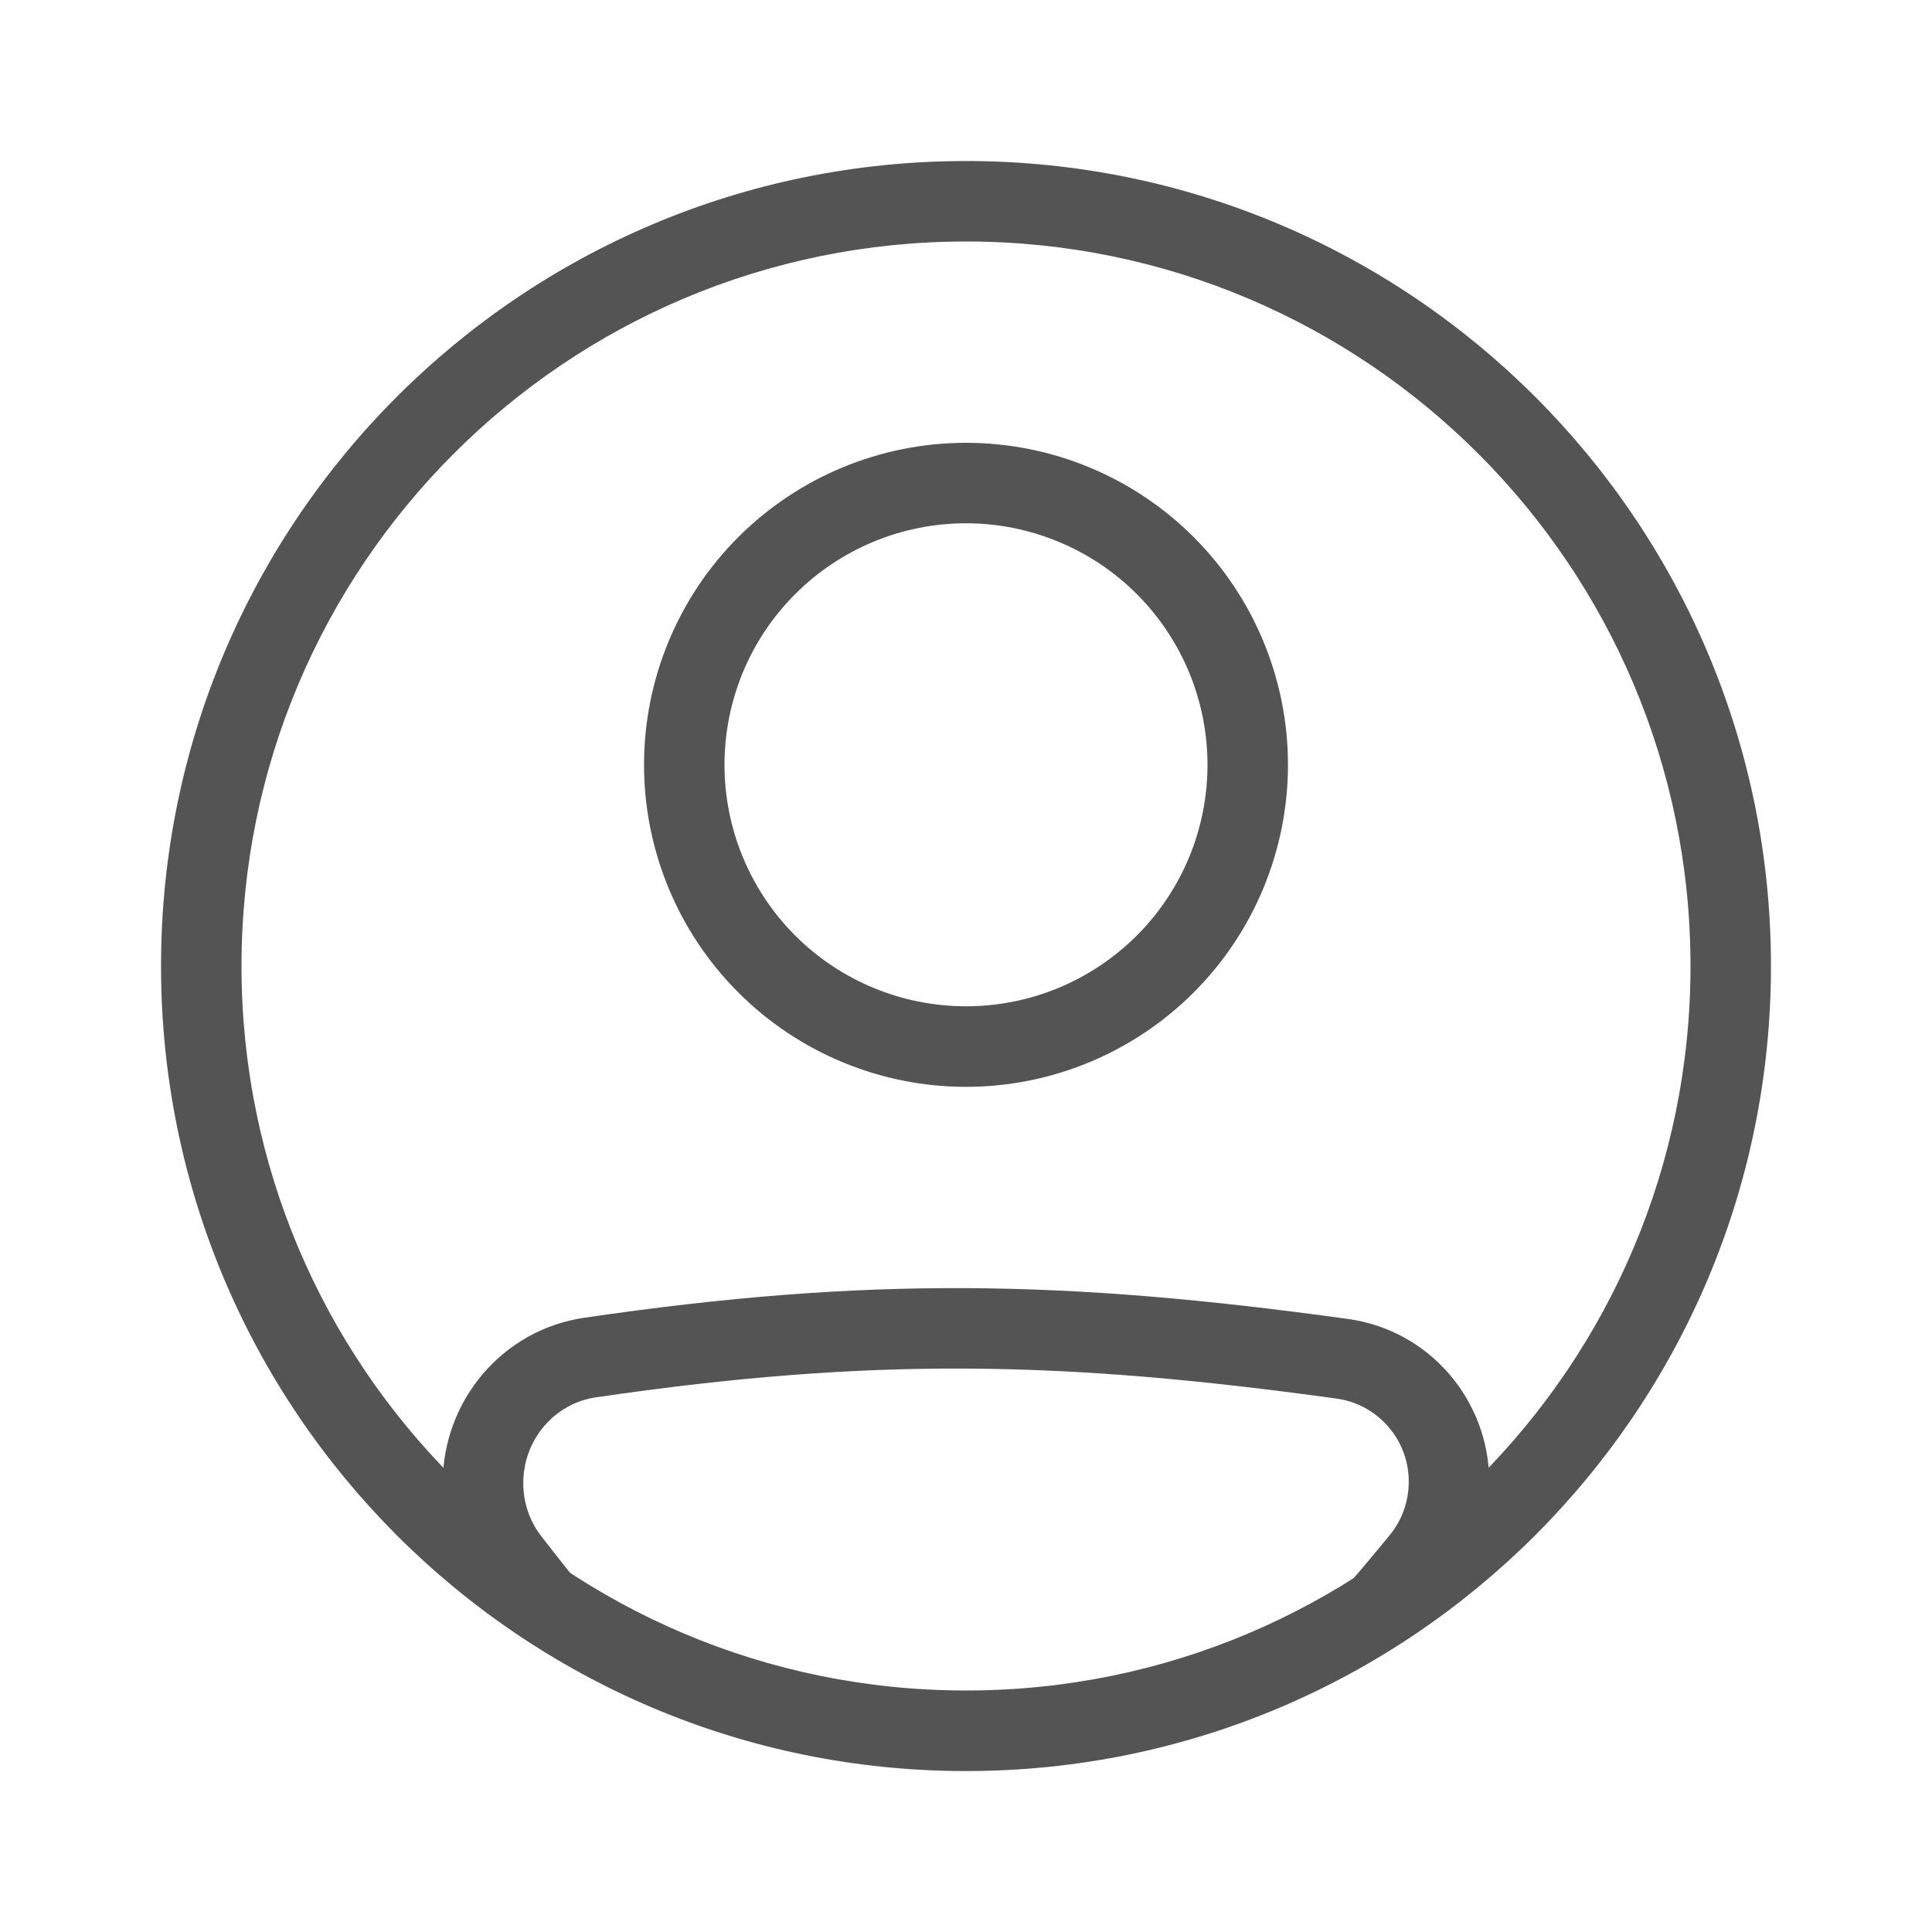
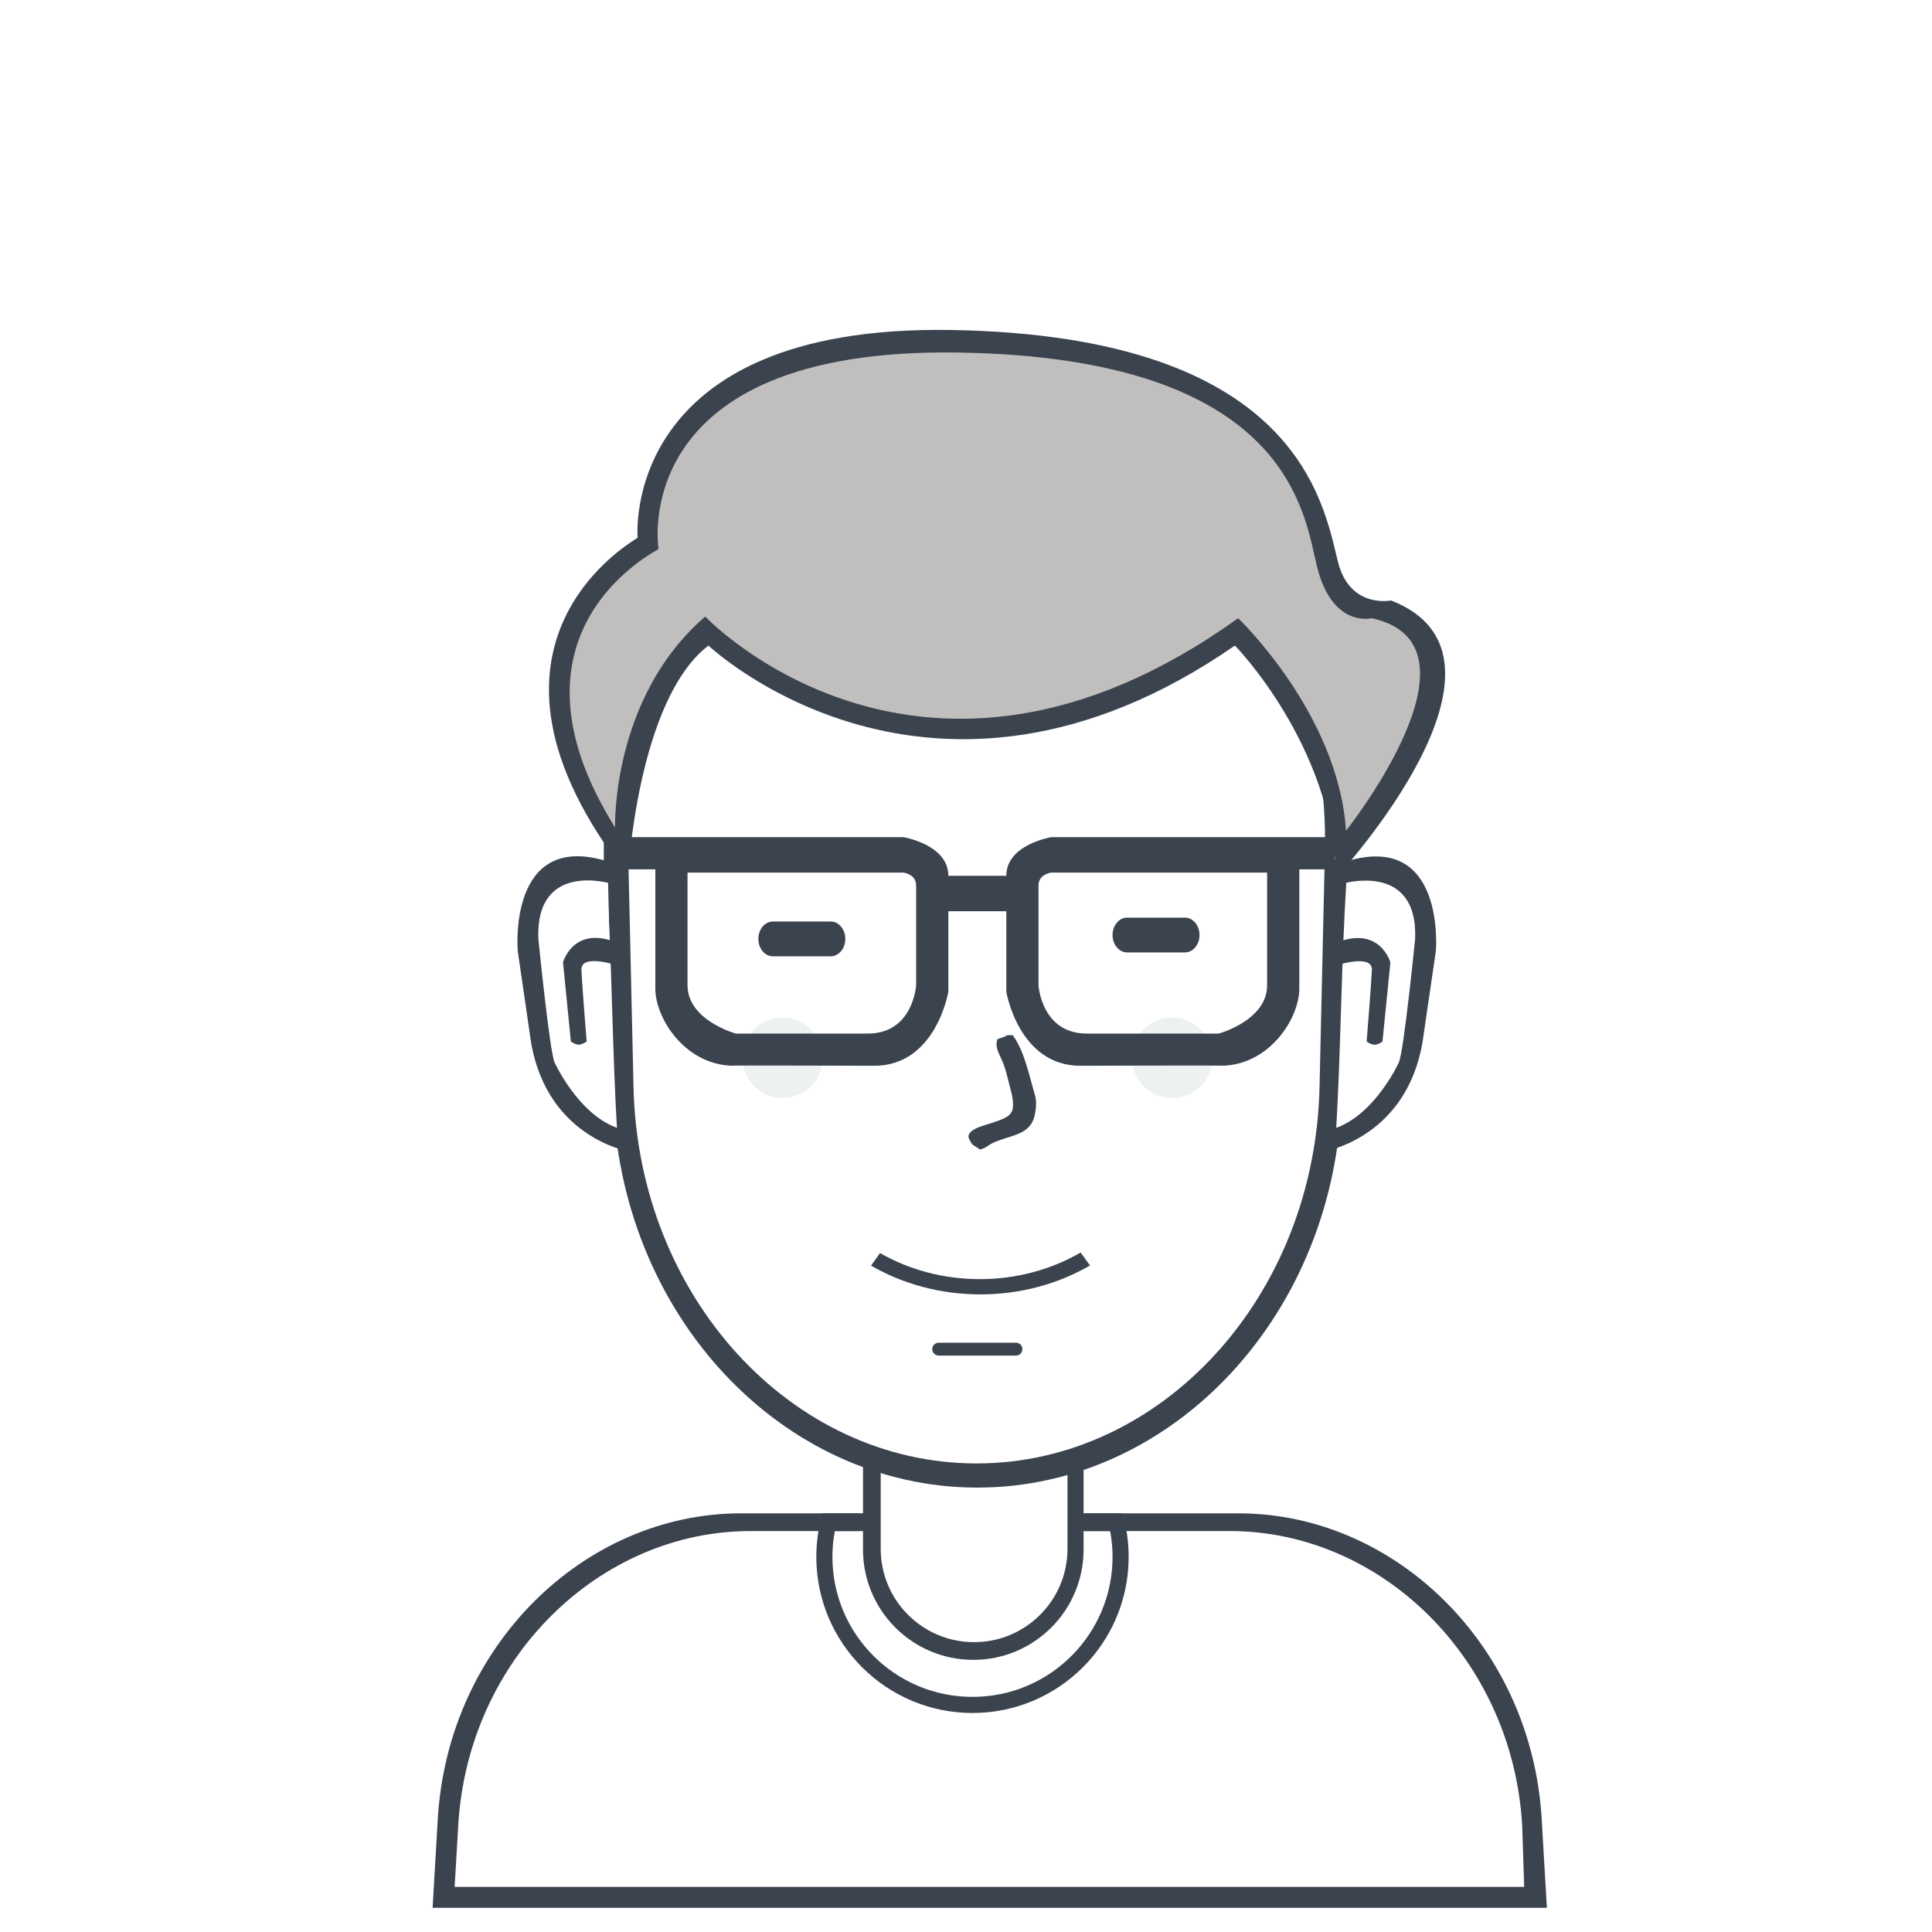
- <svg xmlns="http://www.w3.org/2000/svg" width="20" height="20" viewBox="0 0 20 20" fill="none">
-   <path fill-rule="evenodd" clip-rule="evenodd" d="M6.17 14.465C9.022 14.048 10.986 14.084 13.842 14.479C14.049 14.509 14.238 14.613 14.374 14.772C14.51 14.93 14.585 15.133 14.583 15.341C14.583 15.541 14.514 15.736 14.39 15.887C14.174 16.152 13.952 16.412 13.725 16.667H14.826C14.895 16.585 14.964 16.501 15.035 16.415C15.282 16.112 15.417 15.733 15.417 15.342C15.417 14.498 14.801 13.771 13.956 13.654C11.033 13.25 8.989 13.211 6.05 13.641C5.197 13.765 4.583 14.504 4.583 15.353C4.583 15.73 4.706 16.103 4.939 16.405C5.008 16.494 5.076 16.582 5.143 16.668H6.217C6.006 16.415 5.8 16.158 5.599 15.897C5.48 15.741 5.416 15.549 5.417 15.353C5.417 14.904 5.739 14.528 6.17 14.465ZM10 10.417C10.328 10.417 10.653 10.353 10.957 10.227C11.26 10.101 11.536 9.917 11.768 9.685C12 9.453 12.184 9.177 12.31 8.874C12.435 8.571 12.5 8.246 12.5 7.917C12.5 7.589 12.435 7.264 12.31 6.961C12.184 6.657 12 6.382 11.768 6.15C11.536 5.917 11.26 5.733 10.957 5.608C10.653 5.482 10.328 5.417 10 5.417C9.337 5.417 8.701 5.681 8.232 6.15C7.763 6.618 7.5 7.254 7.5 7.917C7.5 8.58 7.763 9.216 8.232 9.685C8.701 10.154 9.337 10.417 10 10.417V10.417ZM10 11.251C10.884 11.251 11.732 10.899 12.357 10.274C12.982 9.649 13.333 8.801 13.333 7.917C13.333 7.033 12.982 6.185 12.357 5.56C11.732 4.935 10.884 4.584 10 4.584C9.116 4.584 8.268 4.935 7.643 5.56C7.018 6.185 6.667 7.033 6.667 7.917C6.667 8.801 7.018 9.649 7.643 10.274C8.268 10.899 9.116 11.251 10 11.251V11.251Z" fill="#545454" />
-   <path fill-rule="evenodd" clip-rule="evenodd" d="M10 17.5C14.142 17.5 17.5 14.142 17.5 10C17.5 5.858 14.142 2.5 10 2.5C5.858 2.5 2.5 5.858 2.5 10C2.5 14.142 5.858 17.5 10 17.5ZM10 18.334C14.602 18.334 18.333 14.603 18.333 10C18.333 5.398 14.602 1.667 10 1.667C5.397 1.667 1.667 5.398 1.667 10C1.667 14.603 5.397 18.334 10 18.334Z" fill="#545454" />
+ <svg xmlns="http://www.w3.org/2000/svg" version="1.1" id="svg5463" height="512" width="512">
+   <defs id="defs5489" />
+   <path id="body-bg-flat" style="stroke: none; fill: rgb(255, 255, 255)" fill-rule="nonzero" d="M 116,503 C 116,503 105.698,412.689 194.44,402.613 C 194.44,402.613 232.413,402.613 232.413,402.613 C 232.413,402.613 232.413,385.12 232.413,385.12 C 232.413,385.12 259.125,396.593 286.173,386.4 C 286.173,386.4 287.027,402.613 287.027,402.613 C 287.027,402.613 331.4,402.613 331.4,402.613 C 331.4,402.613 408.673,410.328 404,503 C 404,503 116,503 116,503 Z" />
+   <path id="Rounded Rectangle 13" style="stroke: none; fill: rgb(59, 67, 79)" fill-rule="nonzero" d="M 404.675,505.587 C 404.675,505.587 404.675,505.587 404.675,505.587 C 404.675,505.587 120.159,505.587 120.159,505.587 C 120.159,505.587 120.159,505.587 120.159,505.587 C 120.159,505.587 114.641,505.587 114.641,505.587 C 114.641,505.587 116.018,482.057 116.018,482.057 C 118.708,436.115 154.905,401.053 196.328,401.053 C 196.328,401.053 227.853,401.053 227.853,401.053 C 227.853,401.053 227.853,405.747 227.853,405.747 C 227.853,405.747 198.843,405.747 198.843,405.747 C 158.92,405.747 124.033,439.495 121.441,483.717 C 121.441,483.717 120.484,500.04 120.484,500.04 C 120.484,500.04 403.923,500.04 403.923,500.04 C 403.923,500.04 403.393,483.717 403.393,483.717 C 400.801,439.495 365.914,405.747 325.991,405.747 C 325.991,405.747 287.16,405.747 287.16,405.747 C 287.16,405.747 287.16,401.053 287.16,401.053 C 287.16,401.053 328.253,401.053 328.253,401.053 C 369.676,401.053 405.873,436.115 408.563,482.057 C 408.563,482.057 409.94,505.587 409.94,505.587 C 409.94,505.587 404.675,505.587 404.675,505.587 Z" />
+   <path id="Ellipse 4" style="stroke: none; fill: rgb(59, 67, 79)" fill-rule="nonzero" d="M 257.72,453.96 C 234.863,453.96 216.333,435.431 216.333,412.573 C 216.333,408.574 216.912,404.712 217.97,401.053 C 217.97,401.053 218.04,401.053 218.04,401.053 C 218.04,401.053 222.432,401.053 222.432,401.053 C 222.432,401.053 229.987,401.053 229.987,401.053 C 229.987,401.053 229.987,405.747 229.987,405.747 C 229.987,405.747 221.239,405.747 221.239,405.747 C 220.824,407.96 220.6,410.24 220.6,412.573 C 220.6,433.074 237.219,449.693 257.72,449.693 C 278.221,449.693 294.84,433.074 294.84,412.573 C 294.84,410.24 294.616,407.96 294.201,405.747 C 294.201,405.747 285.453,405.747 285.453,405.747 C 285.453,405.747 285.453,401.053 285.453,401.053 C 285.453,401.053 293.008,401.053 293.008,401.053 C 293.008,401.053 297.4,401.053 297.4,401.053 C 297.4,401.053 297.47,401.053 297.47,401.053 C 298.528,404.712 299.107,408.574 299.107,412.573 C 299.107,435.431 280.577,453.96 257.72,453.96 Z" />
+   <path id="neck" style="stroke: none; fill: rgb(59, 67, 79)" fill-rule="nonzero" d="M 233.4,384.146 C 233.4,384.146 233.4,410.461 233.4,410.461 C 233.4,424.117 244.479,435.187 258.147,435.187 C 271.814,435.187 282.893,424.117 282.893,410.461 C 282.893,410.461 282.893,384.689 282.893,384.689 C 284.329,384.252 285.752,383.777 287.16,383.264 C 287.16,383.264 287.16,410.64 287.16,410.64 C 287.16,426.789 274.075,439.88 257.933,439.88 C 241.792,439.88 228.707,426.789 228.707,410.64 C 228.707,410.64 228.707,382.454 228.707,382.454 C 230.253,383.065 231.818,383.627 233.4,384.146 Z" />
+   <path id="2 copy 5" style="stroke: none; fill: rgb(255, 255, 255)" fill-rule="nonzero" d="M 259.215,116.467 C 312.293,116.467 354.187,166.068 352.825,225.665 C 352.825,225.665 351.377,289.006 351.377,289.006 C 350.094,345.152 308.845,389.533 259.215,389.533 C 209.584,389.533 168.336,345.152 167.052,289.006 C 167.052,289.006 165.605,225.665 165.605,225.665 C 164.242,166.068 206.137,116.467 259.215,116.467 Z" />
+   <path id="2 line" style="stroke: none; fill: rgb(59, 67, 79)" fill-rule="evenodd" d="M 357.089,223.701 C 357.089,223.701 355.572,289.616 355.572,289.616 C 354.228,348.043 311.006,394.227 259.001,394.227 C 206.996,394.227 163.775,348.043 162.43,289.616 C 162.43,289.616 160.913,223.701 160.913,223.701 C 159.486,161.683 203.384,110.067 259.001,110.067 C 314.618,110.067 358.517,161.683 357.089,223.701 Z M 258.788,116.893 C 206.436,116.893 165.114,166.107 166.458,225.238 C 166.458,225.238 167.886,288.085 167.886,288.085 C 169.152,343.793 209.836,387.827 258.788,387.827 C 307.741,387.827 348.425,343.793 349.691,288.085 C 349.691,288.085 351.119,225.238 351.119,225.238 C 352.462,166.107 311.141,116.893 258.788,116.893 Z" />
+   <path id="Rounded Rectangle 3" style="stroke: none; fill: rgb(59, 67, 79)" fill-rule="nonzero" d="M 248.76,355.827 C 248.76,355.827 269.24,355.827 269.24,355.827 C 270.183,355.827 270.947,356.591 270.947,357.533 C 270.947,358.476 270.183,359.24 269.24,359.24 C 269.24,359.24 248.76,359.24 248.76,359.24 C 247.817,359.24 247.053,358.476 247.053,357.533 C 247.053,356.591 247.817,355.827 248.76,355.827 Z" />
+   <path id="2" style="stroke: none; fill: rgb(59, 67, 79)" fill-rule="nonzero" d="M 230.838,335.406 C 230.838,335.406 233.215,332.08 233.215,332.08 C 240.855,336.45 249.932,338.984 259.67,338.984 C 269.517,338.984 278.687,336.392 286.379,331.932 C 286.379,331.932 288.868,335.368 288.868,335.368 C 280.499,340.213 270.527,343.027 259.82,343.027 C 249.142,343.027 239.193,340.228 230.838,335.406 Z" />
+   <path id="Shape 11 copy" style="stroke: none; fill: rgb(255, 255, 255)" fill-rule="nonzero" d="M 160.807,233.313 C 160.795,233.314 159.76,232.487 157.804,231.871 C 156.826,231.564 155.611,231.311 154.226,231.248 C 153.88,231.233 153.524,231.229 153.16,231.24 C 152.796,231.25 152.423,231.274 152.045,231.315 C 151.287,231.396 150.505,231.541 149.718,231.767 C 146.567,232.673 143.353,234.875 141.465,239.419 C 140.517,241.691 139.892,244.55 139.727,248.126 C 139.685,249.02 139.673,249.959 139.691,250.945 C 139.709,251.931 139.758,252.963 139.84,254.045 C 140.003,256.209 140.298,258.568 140.738,261.14 C 140.728,261.137 140.328,268.91 143.106,277.841 C 145.719,286.573 151.992,297.299 163.573,300.364 C 162.241,278.185 162.2,255.59 160.807,233.313 C 160.807,233.313 160.807,233.313 160.807,233.313 Z" />
+   <path id="Shape 3" style="stroke: none; fill: rgb(59, 67, 79)" fill-rule="nonzero" d="M 162.128,234.207 C 162.128,234.207 141.951,227.956 142.662,248.698 C 142.662,248.698 145.665,278.775 146.97,281.547 C 146.97,281.547 154.894,299.059 167.971,299.835 C 180.752,300.594 167.971,299.835 167.971,299.835 C 167.971,299.835 168.13,305.48 168.13,305.48 C 168.13,305.48 145.145,302.533 140.706,276.045 C 140.706,276.045 137.202,251.983 137.202,251.983 C 137.202,251.983 134.481,220.138 160.871,228.235 C 186.58,236.123 160.871,228.235 160.871,228.235 C 160.871,228.235 162.128,234.207 162.128,234.207 " />
+   <path id="Shape 4" style="stroke: none; fill: rgb(59, 67, 79)" fill-rule="nonzero" d="M 155.468,275.995 C 155.468,275.995 154.339,276.848 153.369,276.848 C 152.399,276.848 151.284,275.995 151.284,275.995 C 151.284,275.995 149.202,255.012 149.202,255.012 C 149.202,255.012 152.074,244.679 164.265,250.139 C 164.265,250.139 164.554,256.139 164.554,256.139 C 164.554,256.139 153.858,252.346 154.079,257.069 C 154.292,261.616 155.468,275.995 155.468,275.995 Z" />
+   <path id="Shape 11 copy_1" style="stroke: none; fill: rgb(255, 255, 255)" fill-rule="nonzero" d="M 356.813,233.362 C 356.825,233.363 357.866,232.536 359.83,231.921 C 360.812,231.614 362.032,231.361 363.423,231.299 C 363.771,231.283 364.128,231.28 364.494,231.29 C 364.86,231.3 365.234,231.325 365.614,231.365 C 366.375,231.446 367.16,231.591 367.951,231.817 C 371.116,232.722 374.344,234.923 376.241,239.464 C 377.192,241.735 377.82,244.591 377.986,248.165 C 378.028,249.058 378.041,249.997 378.022,250.982 C 378.004,251.967 377.955,252.999 377.873,254.08 C 377.709,256.242 377.412,258.6 376.971,261.17 C 376.98,261.167 377.383,268.935 374.592,277.86 C 371.968,286.586 365.668,297.305 354.035,300.368 C 355.373,278.204 355.415,255.624 356.813,233.362 C 356.813,233.362 356.813,233.362 356.813,233.362 Z" />
+   <path id="Shape 3_1" style="stroke: none; fill: rgb(59, 67, 79)" fill-rule="nonzero" d="M 355.483,234.256 C 355.483,234.256 375.747,228.008 375.034,248.737 C 375.034,248.737 372.017,278.793 370.707,281.564 C 370.707,281.564 362.748,299.064 349.614,299.839 C 336.777,300.597 349.614,299.839 349.614,299.839 C 349.614,299.839 349.455,305.48 349.455,305.48 C 349.455,305.48 372.54,302.535 376.999,276.065 C 376.999,276.065 380.518,252.019 380.518,252.019 C 380.518,252.019 383.25,220.196 356.745,228.287 C 330.923,236.17 356.745,228.287 356.745,228.287 C 356.745,228.287 355.483,234.256 355.483,234.256 " />
+   <path id="Shape 4_1" style="stroke: none; fill: rgb(59, 67, 79)" fill-rule="nonzero" d="M 362.171,276.015 C 362.171,276.015 363.305,276.868 364.28,276.868 C 365.254,276.868 366.374,276.015 366.374,276.015 C 366.374,276.015 368.466,255.046 368.466,255.046 C 368.466,255.046 365.58,244.72 353.336,250.177 C 353.336,250.177 353.046,256.173 353.046,256.173 C 353.046,256.173 363.789,252.382 363.567,257.102 C 363.353,261.646 362.171,276.015 362.171,276.015 Z" />
+   <path id="new_vector_shape_done" style="stroke: none; fill: rgb(59, 67, 79)" fill-rule="evenodd" d="M 266.893,274.333 C 267.391,274.333 267.889,274.333 268.387,274.333 C 271.474,278.526 272.73,284.97 274.36,290.547 C 274.865,292.275 274.375,295.298 273.933,296.52 C 272.316,300.996 267.236,300.915 263.053,302.92 C 261.93,303.458 261.095,304.388 259.64,304.627 C 258.692,303.791 257.547,303.627 257.08,302.28 C 255.928,300.693 257.413,299.702 258.573,299.08 C 260.68,297.95 267.181,296.837 267.96,294.813 C 268.923,293.718 268.283,290.423 267.96,289.267 C 267.133,286.305 266.737,283.832 265.613,281.16 C 264.867,279.385 263.557,277.514 264.333,275.4 C 264.977,275.124 266.367,274.81 266.893,274.333 Z" />
+   <path id="Rounded Rectangle 9" style="stroke: none; fill: rgb(59, 67, 79)" fill-rule="nonzero" d="M 204.813,244.211 C 204.813,244.211 220.173,244.211 220.173,244.211 C 222.294,244.211 224.013,246.274 224.013,248.819 C 224.013,251.364 222.294,253.427 220.173,253.427 C 220.173,253.427 204.813,253.427 204.813,253.427 C 202.693,253.427 200.973,251.364 200.973,248.819 C 200.973,246.274 202.693,244.211 204.813,244.211 Z" />
+   <path id="Rounded Rectangle 9 copy" style="stroke: none; fill: rgb(59, 67, 79)" fill-rule="nonzero" d="M 298.68,243.187 C 298.68,243.187 314.04,243.187 314.04,243.187 C 316.161,243.187 317.88,245.25 317.88,247.795 C 317.88,250.34 316.161,252.403 314.04,252.403 C 314.04,252.403 298.68,252.403 298.68,252.403 C 296.559,252.403 294.84,250.34 294.84,247.795 C 294.84,245.25 296.559,243.187 298.68,243.187 Z" />
+   <path id="Ellipse 3" style="stroke: none; fill: rgb(237, 241, 241)" fill-rule="nonzero" d="M 310.627,269.64 C 316.518,269.64 321.293,274.416 321.293,280.307 C 321.293,286.198 316.518,290.973 310.627,290.973 C 304.736,290.973 299.96,286.198 299.96,280.307 C 299.96,274.416 304.736,269.64 310.627,269.64 Z" />
+   <path id="Ellipse 3 copy" style="stroke: none; fill: rgb(237, 241, 241)" fill-rule="nonzero" d="M 207.373,269.64 C 213.264,269.64 218.04,274.416 218.04,280.307 C 218.04,286.198 213.264,290.973 207.373,290.973 C 201.482,290.973 196.707,286.198 196.707,280.307 C 196.707,274.416 201.482,269.64 207.373,269.64 Z" />
+   <path id="Shape 1 copy 5" style="stroke: none; fill: rgb(59, 67, 79)" fill-rule="evenodd" d="M 344.333,230.387 C 344.333,230.387 344.333,261.96 344.333,261.96 C 344.333,269.676 336.807,281.715 324.543,282.405 C 322.741,282.319 286.307,282.44 286.307,282.44 C 269.928,282.44 266.68,262.813 266.68,262.813 C 266.68,262.813 266.68,241.48 266.68,241.48 C 266.68,241.48 251.32,241.48 251.32,241.48 C 251.32,241.48 251.32,262.813 251.32,262.813 C 251.32,262.813 248.072,282.44 231.693,282.44 C 231.693,282.44 195.259,282.319 193.457,282.405 C 181.193,281.715 173.667,269.676 173.667,261.96 C 173.667,261.96 173.667,230.387 173.667,230.387 C 173.667,230.387 160.013,230.387 160.013,230.387 C 160.013,230.387 160.013,221.853 160.013,221.853 C 160.013,221.853 239.373,221.853 239.373,221.853 C 239.373,221.853 251.32,223.783 251.32,232.093 C 251.32,232.093 266.68,232.093 266.68,232.093 C 266.68,223.783 278.627,221.853 278.627,221.853 C 278.627,221.853 357.987,221.853 357.987,221.853 C 357.987,221.853 357.987,230.387 357.987,230.387 C 357.987,230.387 344.333,230.387 344.333,230.387 Z M 242.787,234.653 C 242.787,231.612 239.373,231.24 239.373,231.24 C 239.373,231.24 182.2,231.24 182.2,231.24 C 182.2,231.24 182.2,261.107 182.2,261.107 C 182.2,270.413 195,273.907 195,273.907 C 195,273.907 229.987,273.907 229.987,273.907 C 242.024,273.907 242.787,261.107 242.787,261.107 C 242.787,261.107 242.787,237.695 242.787,234.653 Z M 335.8,231.24 C 335.8,231.24 278.627,231.24 278.627,231.24 C 278.627,231.24 275.213,231.612 275.213,234.653 C 275.213,237.695 275.213,261.107 275.213,261.107 C 275.213,261.107 275.976,273.907 288.013,273.907 C 288.013,273.907 323,273.907 323,273.907 C 323,273.907 335.8,270.413 335.8,261.107 C 335.8,261.107 335.8,231.24 335.8,231.24 Z M 323.853,282.44 C 324.086,282.435 324.313,282.418 324.543,282.405 C 324.736,282.414 324.542,282.426 323.853,282.44 Z M 193.457,282.405 C 193.687,282.418 193.914,282.435 194.147,282.44 C 193.458,282.426 193.264,282.414 193.457,282.405 Z" />
+   <path id="fill copy" style="stroke: none; fill: rgb(193, 191, 189)" fill-rule="nonzero" d="M 166.177,229.371 C 166.177,229.371 162.353,188.733 187.32,167.24 C 187.32,167.24 246.665,225.569 327.267,167.24 C 327.267,167.24 356.228,196.209 353.72,227.827 C 353.72,227.827 402.558,171.808 364.813,161.267 C 364.813,161.267 355.507,163.976 352.013,150.173 C 348.52,136.37 342.01,91.791 253.88,90.44 C 165.75,89.089 171.96,143.347 171.96,143.347 C 172.24,143.517 123.01,167.456 166.177,229.371 Z" />
+   <path id="line" style="stroke: none; fill: rgb(59, 67, 79)" fill-rule="evenodd" d="M 354.147,232.52 C 353.117,197.438 327.267,171.08 327.267,171.08 C 246.665,226.917 187.747,171.08 187.747,171.08 C 168.875,185.526 166.413,232.093 166.413,232.093 C 117.734,169.96 169.253,142.663 168.973,142.493 C 168.973,142.493 164.045,85.943 252.173,87.453 C 343.963,89.026 350.658,133.224 354.573,148.893 C 357.695,161.389 368.653,159.133 368.653,159.133 C 407.862,174.361 354.147,232.52 354.147,232.52 Z M 363.533,163.827 C 363.533,163.827 353.095,166.551 349.027,150.173 C 345.594,136.355 342.01,94.778 253.88,93.427 C 165.75,92.076 174.52,145.48 174.52,145.48 C 174.8,145.65 130.227,166.831 163,219.293 C 163,219.293 161.926,184.893 186.893,163.4 C 186.893,163.4 244.312,224.046 328.12,163.827 C 328.12,163.827 354.675,189.112 356.707,220.147 C 356.707,220.147 395.868,170.919 363.533,163.827 Z" />
</svg>
